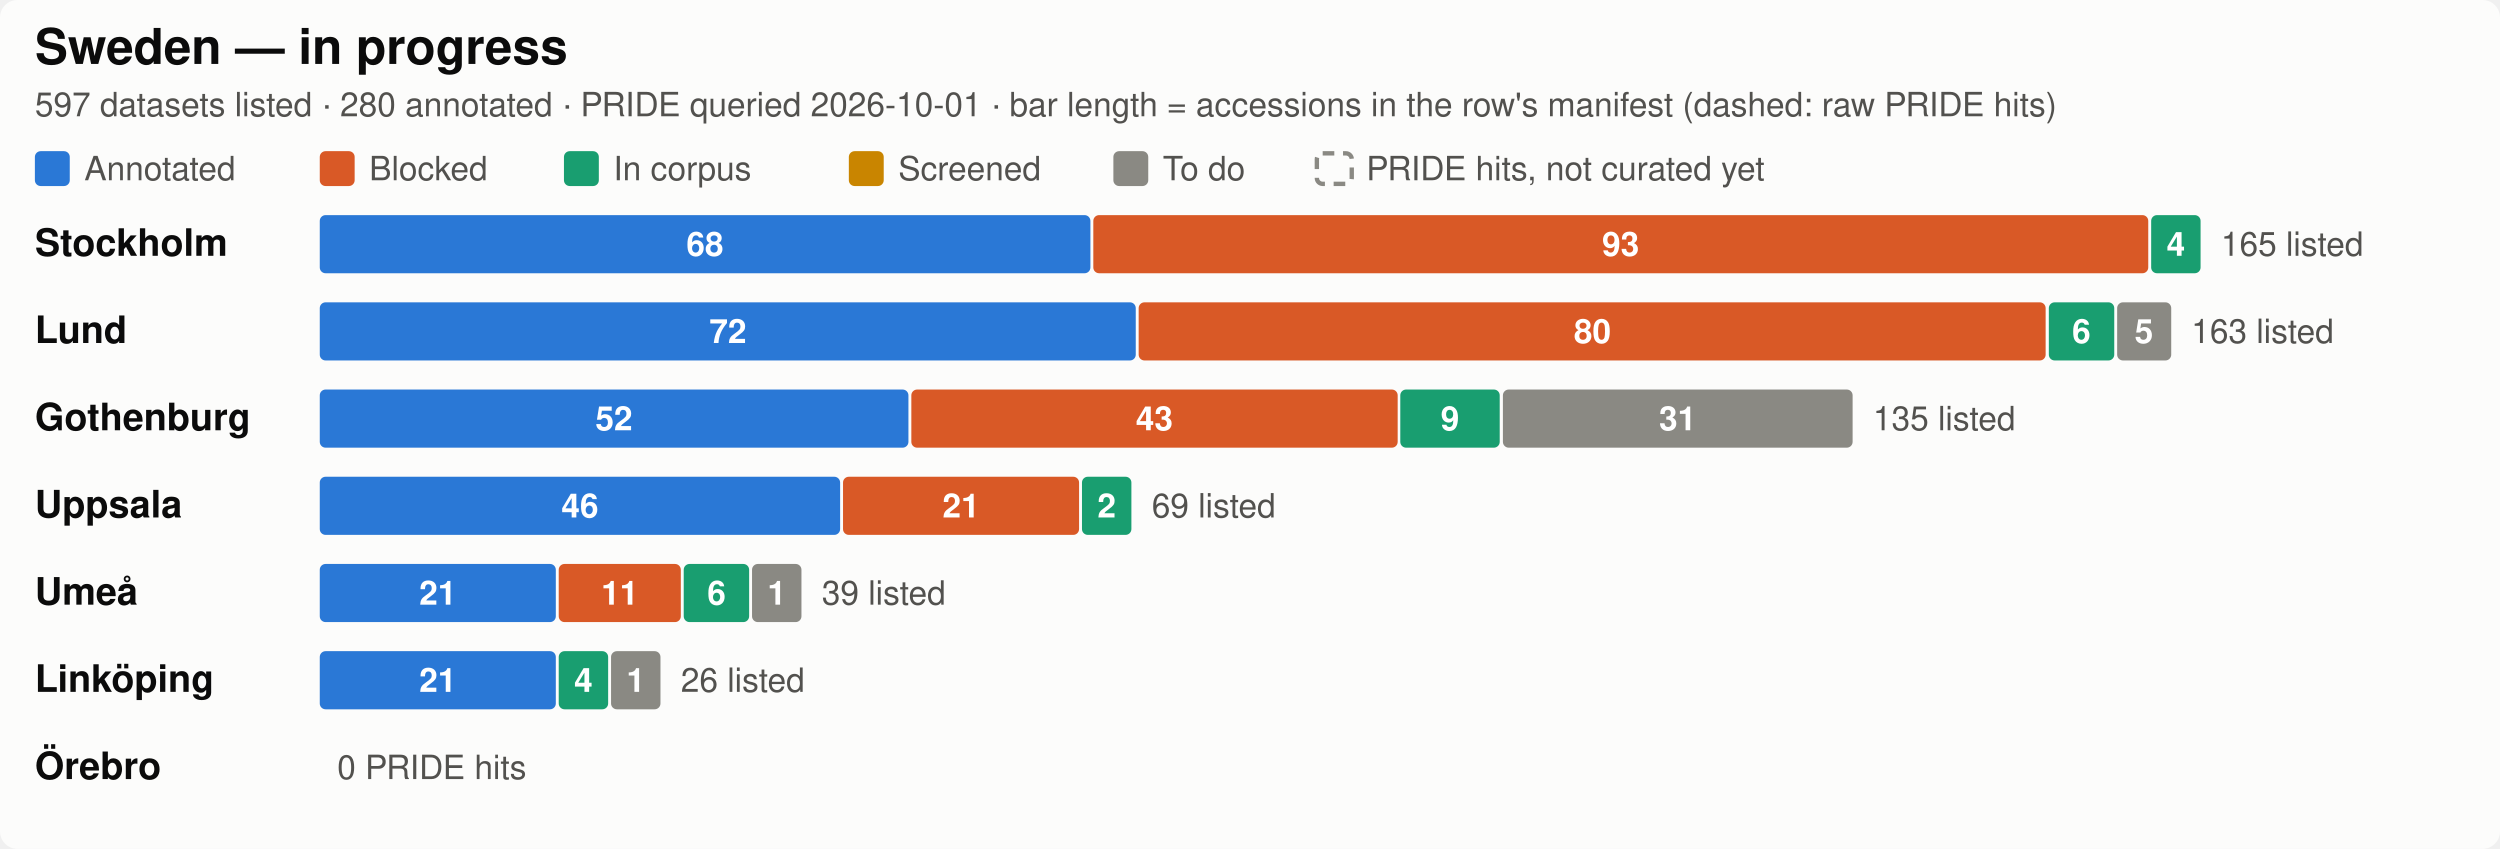
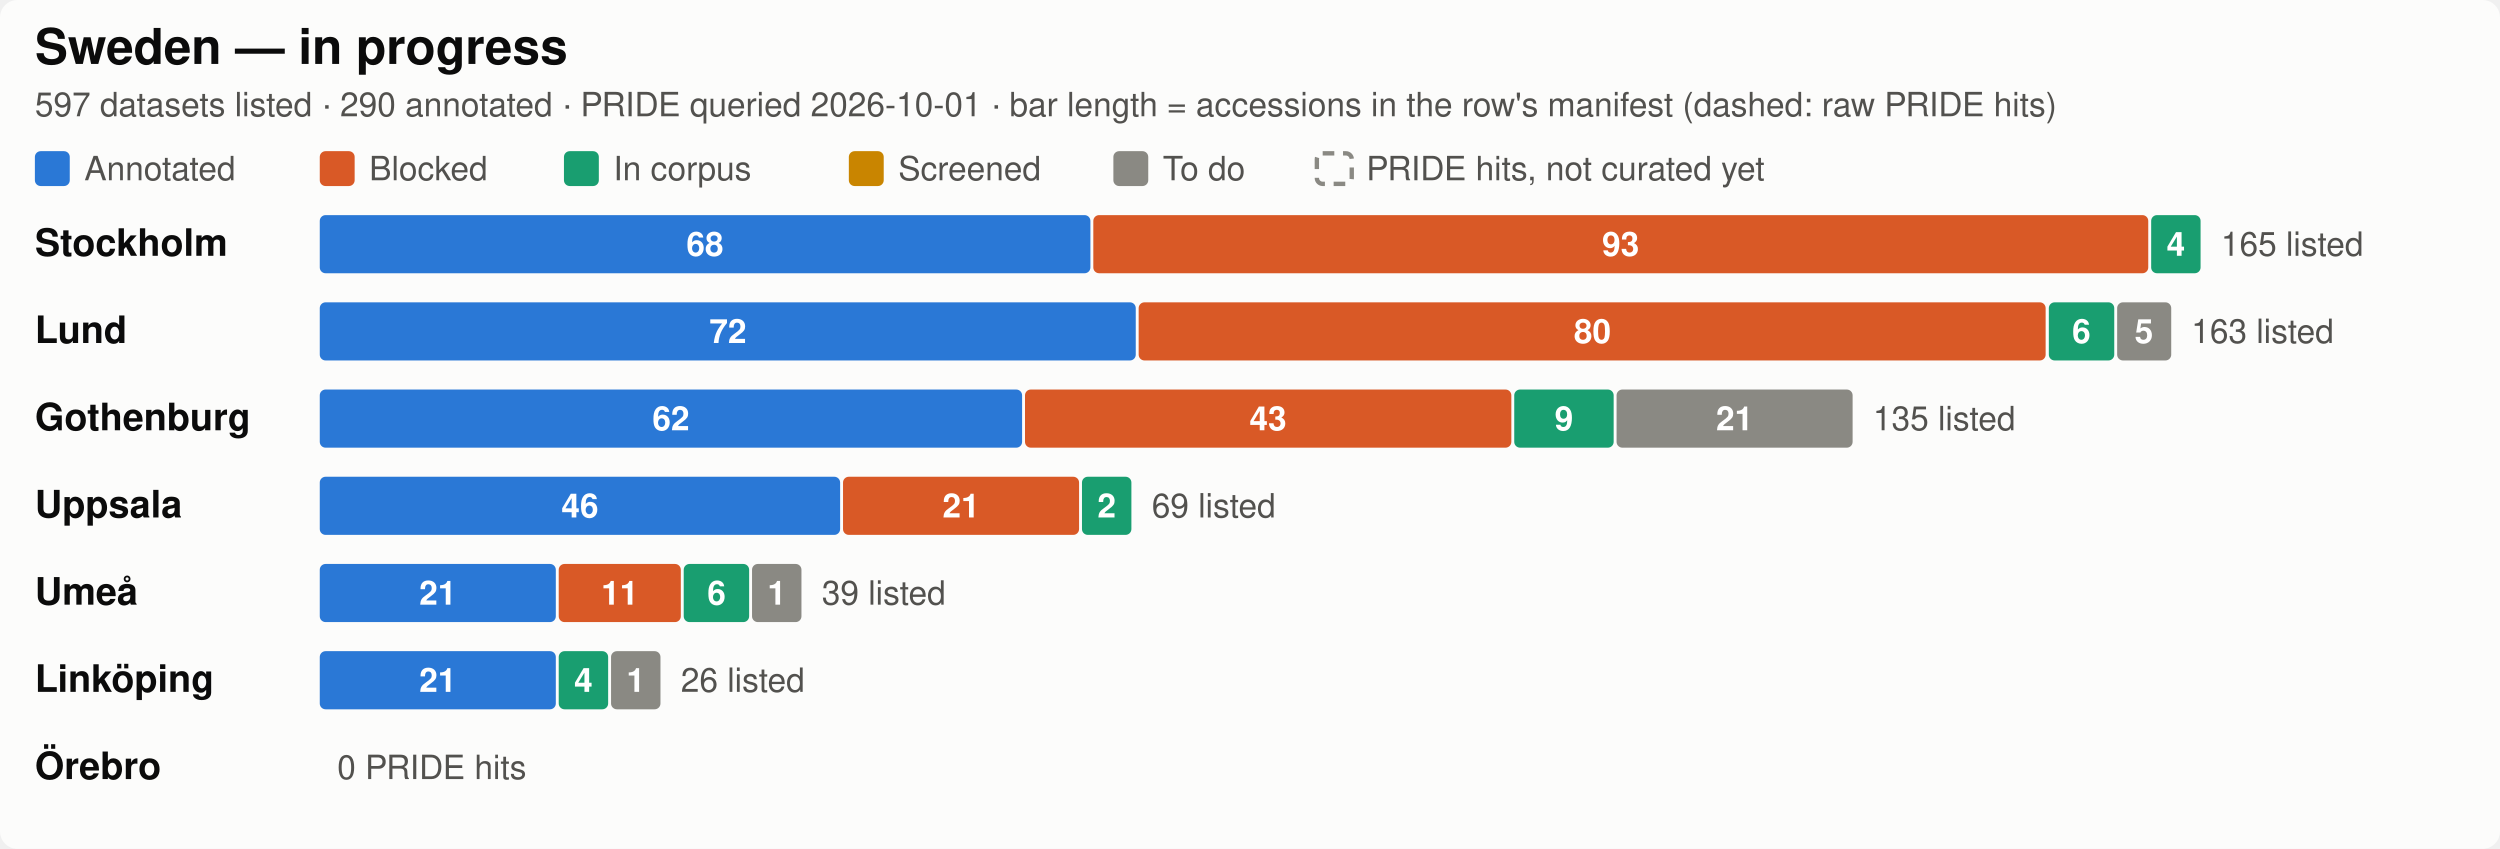
<svg xmlns="http://www.w3.org/2000/svg" width="860" height="292" viewBox="0 0 860 292" role="img" aria-label="Sweden SDRF progress by city">
  <style>
  .bg { fill: #fcfcfb; }
  .title { fill: #0b0b0b; font-size: 17px; font-weight: 600; }
  .city { fill: #0b0b0b; font-size: 13px; font-weight: 600; }
  .sub, .legend, .total { fill: #52514e; font-size: 11.5px; }
  .seg { font-size: 11.5px; font-weight: 600; fill: #ffffff; font-variant-numeric: tabular-nums; }
  .uncurated { fill: none; stroke: #8a8983; stroke-width: 1.5; stroke-dasharray: 4 3; }
  text { font-family: -apple-system, "Segoe UI", Helvetica, Arial, sans-serif; }
  .c-annotated { fill: #2a78d6; }
  .c-blocked { fill: #d95926; }
  .c-in_corpus { fill: #199e70; }
  .c-screened { fill: #c98500; }
  .c-todo { fill: #8a8983; }

  @media (prefers-color-scheme: dark) {
    .bg { fill: #1a1a19; }
    .title, .city { fill: #ffffff; }
    .sub, .legend, .total { fill: #c3c2b7; }
    .uncurated { stroke: #8f8e86; }
    .c-annotated { fill: #3987e5; }
    .c-blocked { fill: #d95926; }
    .c-in_corpus { fill: #199e70; }
    .c-screened { fill: #c98500; }
    .c-todo { fill: #6b6a65; }
  }
</style>
  <rect class="bg" width="860" height="292" rx="6" />
  <text class="title" x="12" y="22">Sweden — in progress</text>
-   <text class="sub" x="12" y="40">597 datasets listed · 280 annotated · PRIDE queried 2026-10-01 · bar length = accessions in the row's manifest (dashed: raw PRIDE hits)</text>
+   <text class="sub" x="12" y="40">597 datasets listed · 290 annotated · PRIDE queried 2026-10-01 · bar length = accessions in the row's manifest (dashed: raw PRIDE hits)</text>
  <rect class="c-annotated" fill="#2a78d6" x="12" y="52" width="12" height="12" rx="2" />
  <text class="legend" x="29" y="62">Annotated</text>
  <rect class="c-blocked" fill="#d95926" x="110" y="52" width="12" height="12" rx="2" />
  <text class="legend" x="127" y="62">Blocked</text>
  <rect class="c-in_corpus" fill="#199e70" x="194" y="52" width="12" height="12" rx="2" />
  <text class="legend" x="211" y="62">In corpus</text>
  <rect class="c-screened" fill="#c98500" x="292" y="52" width="12" height="12" rx="2" />
  <text class="legend" x="309" y="62">Screened</text>
  <rect class="c-todo" fill="#8a8983" x="383" y="52" width="12" height="12" rx="2" />
  <text class="legend" x="400" y="62">To do</text>
  <rect class="uncurated" fill="none" stroke="#8a8983" x="453" y="52.75" width="12" height="10.5" rx="2" />
  <text class="legend" x="470" y="62">PRIDE hits, not curated yet</text>
  <text class="city" x="12" y="88.0">Stockholm</text>
  <rect class="c-annotated" fill="#2a78d6" x="110.0" y="74" width="265.1" height="20" rx="2" />
  <text class="seg" x="242.5" y="88.0" text-anchor="middle">68</text>
  <rect class="c-blocked" fill="#d95926" x="376.1" y="74" width="362.9" height="20" rx="2" />
  <text class="seg" x="557.5" y="88.0" text-anchor="middle">93</text>
  <rect class="c-in_corpus" fill="#199e70" x="740.0" y="74" width="17.0" height="20" rx="2" />
  <text class="seg" x="748.5" y="88.0" text-anchor="middle">4</text>
  <text class="total" x="764.0" y="88.0">165 listed</text>
  <text class="city" x="12" y="118.0">Lund</text>
  <rect class="c-annotated" fill="#2a78d6" x="110.0" y="104" width="280.7" height="20" rx="2" />
  <text class="seg" x="250.4" y="118.0" text-anchor="middle">72</text>
  <rect class="c-blocked" fill="#d95926" x="391.7" y="104" width="312.0" height="20" rx="2" />
  <text class="seg" x="547.8" y="118.0" text-anchor="middle">80</text>
  <rect class="c-in_corpus" fill="#199e70" x="704.8" y="104" width="22.5" height="20" rx="2" />
  <text class="seg" x="716.0" y="118.0" text-anchor="middle">6</text>
  <rect class="c-todo" fill="#8a8983" x="728.3" y="104" width="18.6" height="20" rx="2" />
  <text class="seg" x="737.5" y="118.0" text-anchor="middle">5</text>
  <text class="total" x="753.8" y="118.0">163 listed</text>
  <text class="city" x="12" y="148.0">Gothenburg</text>
-   <rect class="c-annotated" fill="#2a78d6" x="110.0" y="134" width="202.5" height="20" rx="2" />
-   <text class="seg" x="211.2" y="148.0" text-anchor="middle">52</text>
-   <rect class="c-blocked" fill="#d95926" x="313.5" y="134" width="167.3" height="20" rx="2" />
-   <text class="seg" x="397.1" y="148.0" text-anchor="middle">43</text>
-   <rect class="c-in_corpus" fill="#199e70" x="481.7" y="134" width="34.2" height="20" rx="2" />
-   <text class="seg" x="498.8" y="148.0" text-anchor="middle">9</text>
-   <rect class="c-todo" fill="#8a8983" x="517.0" y="134" width="120.3" height="20" rx="2" />
-   <text class="seg" x="577.1" y="148.0" text-anchor="middle">31</text>
+   <rect class="c-annotated" fill="#2a78d6" x="110.0" y="134" width="241.6" height="20" rx="2" />
+   <text class="seg" x="230.8" y="148.0" text-anchor="middle">62</text>
+   <rect class="c-blocked" fill="#d95926" x="352.6" y="134" width="167.3" height="20" rx="2" />
+   <text class="seg" x="436.2" y="148.0" text-anchor="middle">43</text>
+   <rect class="c-in_corpus" fill="#199e70" x="520.9" y="134" width="34.2" height="20" rx="2" />
+   <text class="seg" x="538.0" y="148.0" text-anchor="middle">9</text>
+   <rect class="c-todo" fill="#8a8983" x="556.1" y="134" width="81.2" height="20" rx="2" />
+   <text class="seg" x="596.7" y="148.0" text-anchor="middle">21</text>
  <text class="total" x="644.3" y="148.0">135 listed</text>
  <text class="city" x="12" y="178.0">Uppsala</text>
  <rect class="c-annotated" fill="#2a78d6" x="110.0" y="164" width="179.0" height="20" rx="2" />
  <text class="seg" x="199.5" y="178.0" text-anchor="middle">46</text>
  <rect class="c-blocked" fill="#d95926" x="290.0" y="164" width="81.2" height="20" rx="2" />
  <text class="seg" x="330.6" y="178.0" text-anchor="middle">21</text>
  <rect class="c-in_corpus" fill="#199e70" x="372.2" y="164" width="17.0" height="20" rx="2" />
  <text class="seg" x="380.7" y="178.0" text-anchor="middle">2</text>
  <text class="total" x="396.2" y="178.0">69 listed</text>
  <text class="city" x="12" y="208.0">Umeå</text>
  <rect class="c-annotated" fill="#2a78d6" x="110.0" y="194" width="81.2" height="20" rx="2" />
  <text class="seg" x="150.6" y="208.0" text-anchor="middle">21</text>
  <rect class="c-blocked" fill="#d95926" x="192.2" y="194" width="42.0" height="20" rx="2" />
  <text class="seg" x="213.2" y="208.0" text-anchor="middle">11</text>
  <rect class="c-in_corpus" fill="#199e70" x="235.2" y="194" width="22.5" height="20" rx="2" />
  <text class="seg" x="246.5" y="208.0" text-anchor="middle">6</text>
  <rect class="c-todo" fill="#8a8983" x="258.7" y="194" width="17.0" height="20" rx="2" />
  <text class="seg" x="267.2" y="208.0" text-anchor="middle">1</text>
  <text class="total" x="282.7" y="208.0">39 listed</text>
  <text class="city" x="12" y="238.0">Linköping</text>
  <rect class="c-annotated" fill="#2a78d6" x="110.0" y="224" width="81.2" height="20" rx="2" />
  <text class="seg" x="150.6" y="238.0" text-anchor="middle">21</text>
  <rect class="c-in_corpus" fill="#199e70" x="192.2" y="224" width="17.0" height="20" rx="2" />
  <text class="seg" x="200.7" y="238.0" text-anchor="middle">4</text>
  <rect class="c-todo" fill="#8a8983" x="210.2" y="224" width="17.0" height="20" rx="2" />
  <text class="seg" x="218.7" y="238.0" text-anchor="middle">1</text>
  <text class="total" x="234.2" y="238.0">26 listed</text>
  <text class="city" x="12" y="268.0">Örebro</text>
  <text class="total" x="116.0" y="268.0">0 PRIDE hits</text>
</svg>
